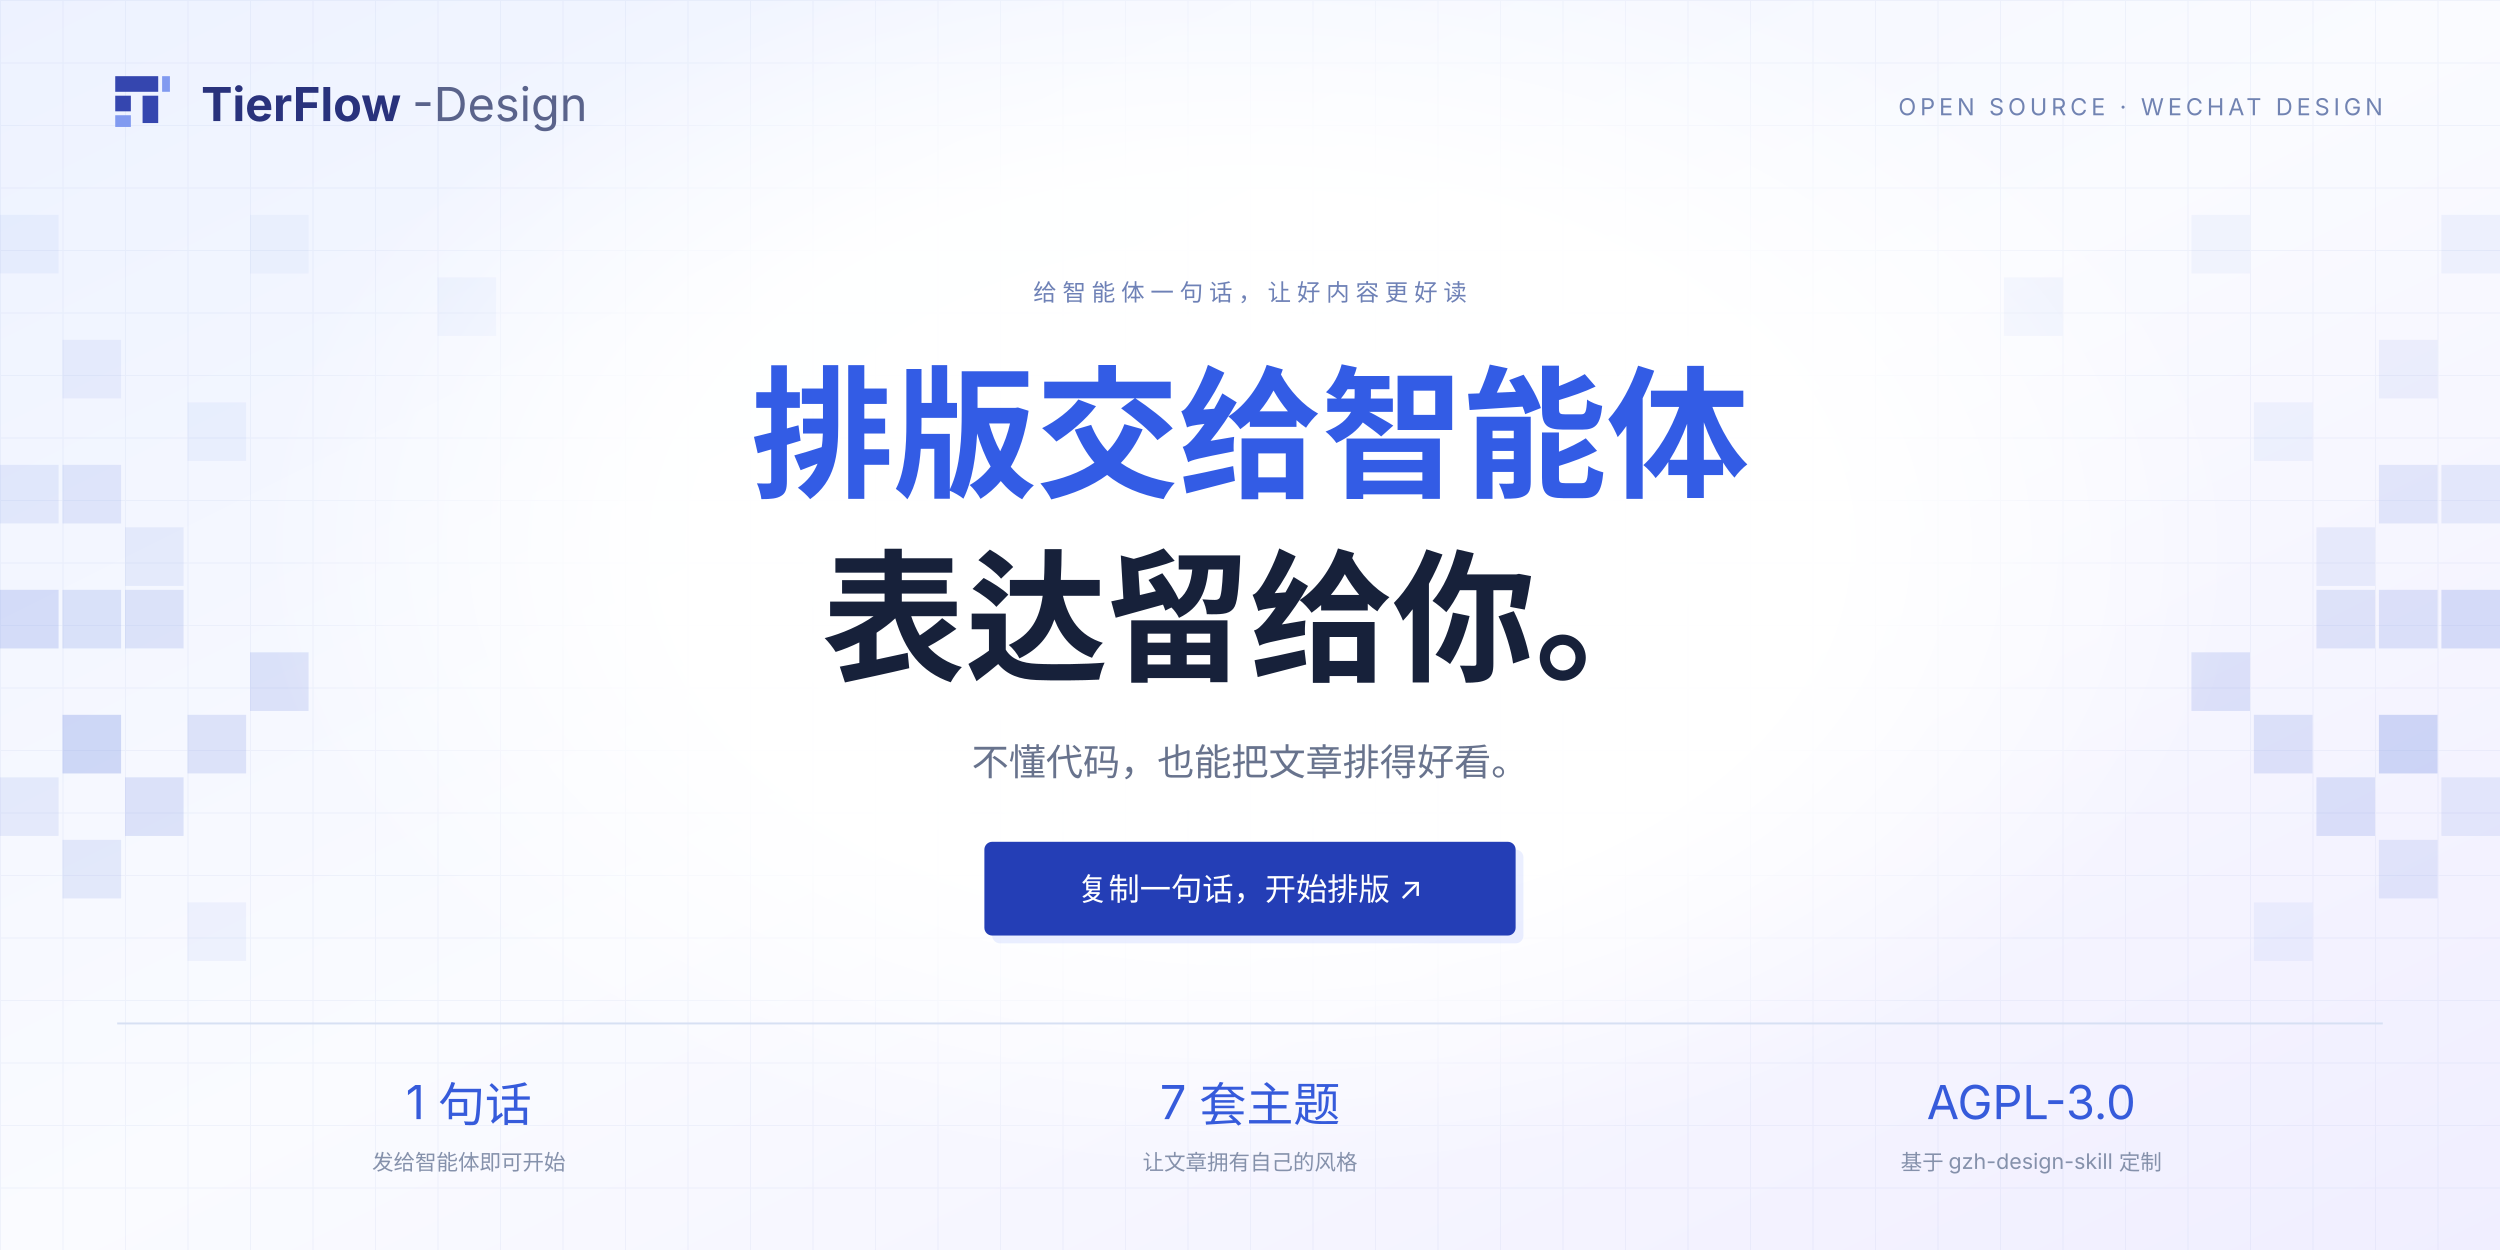
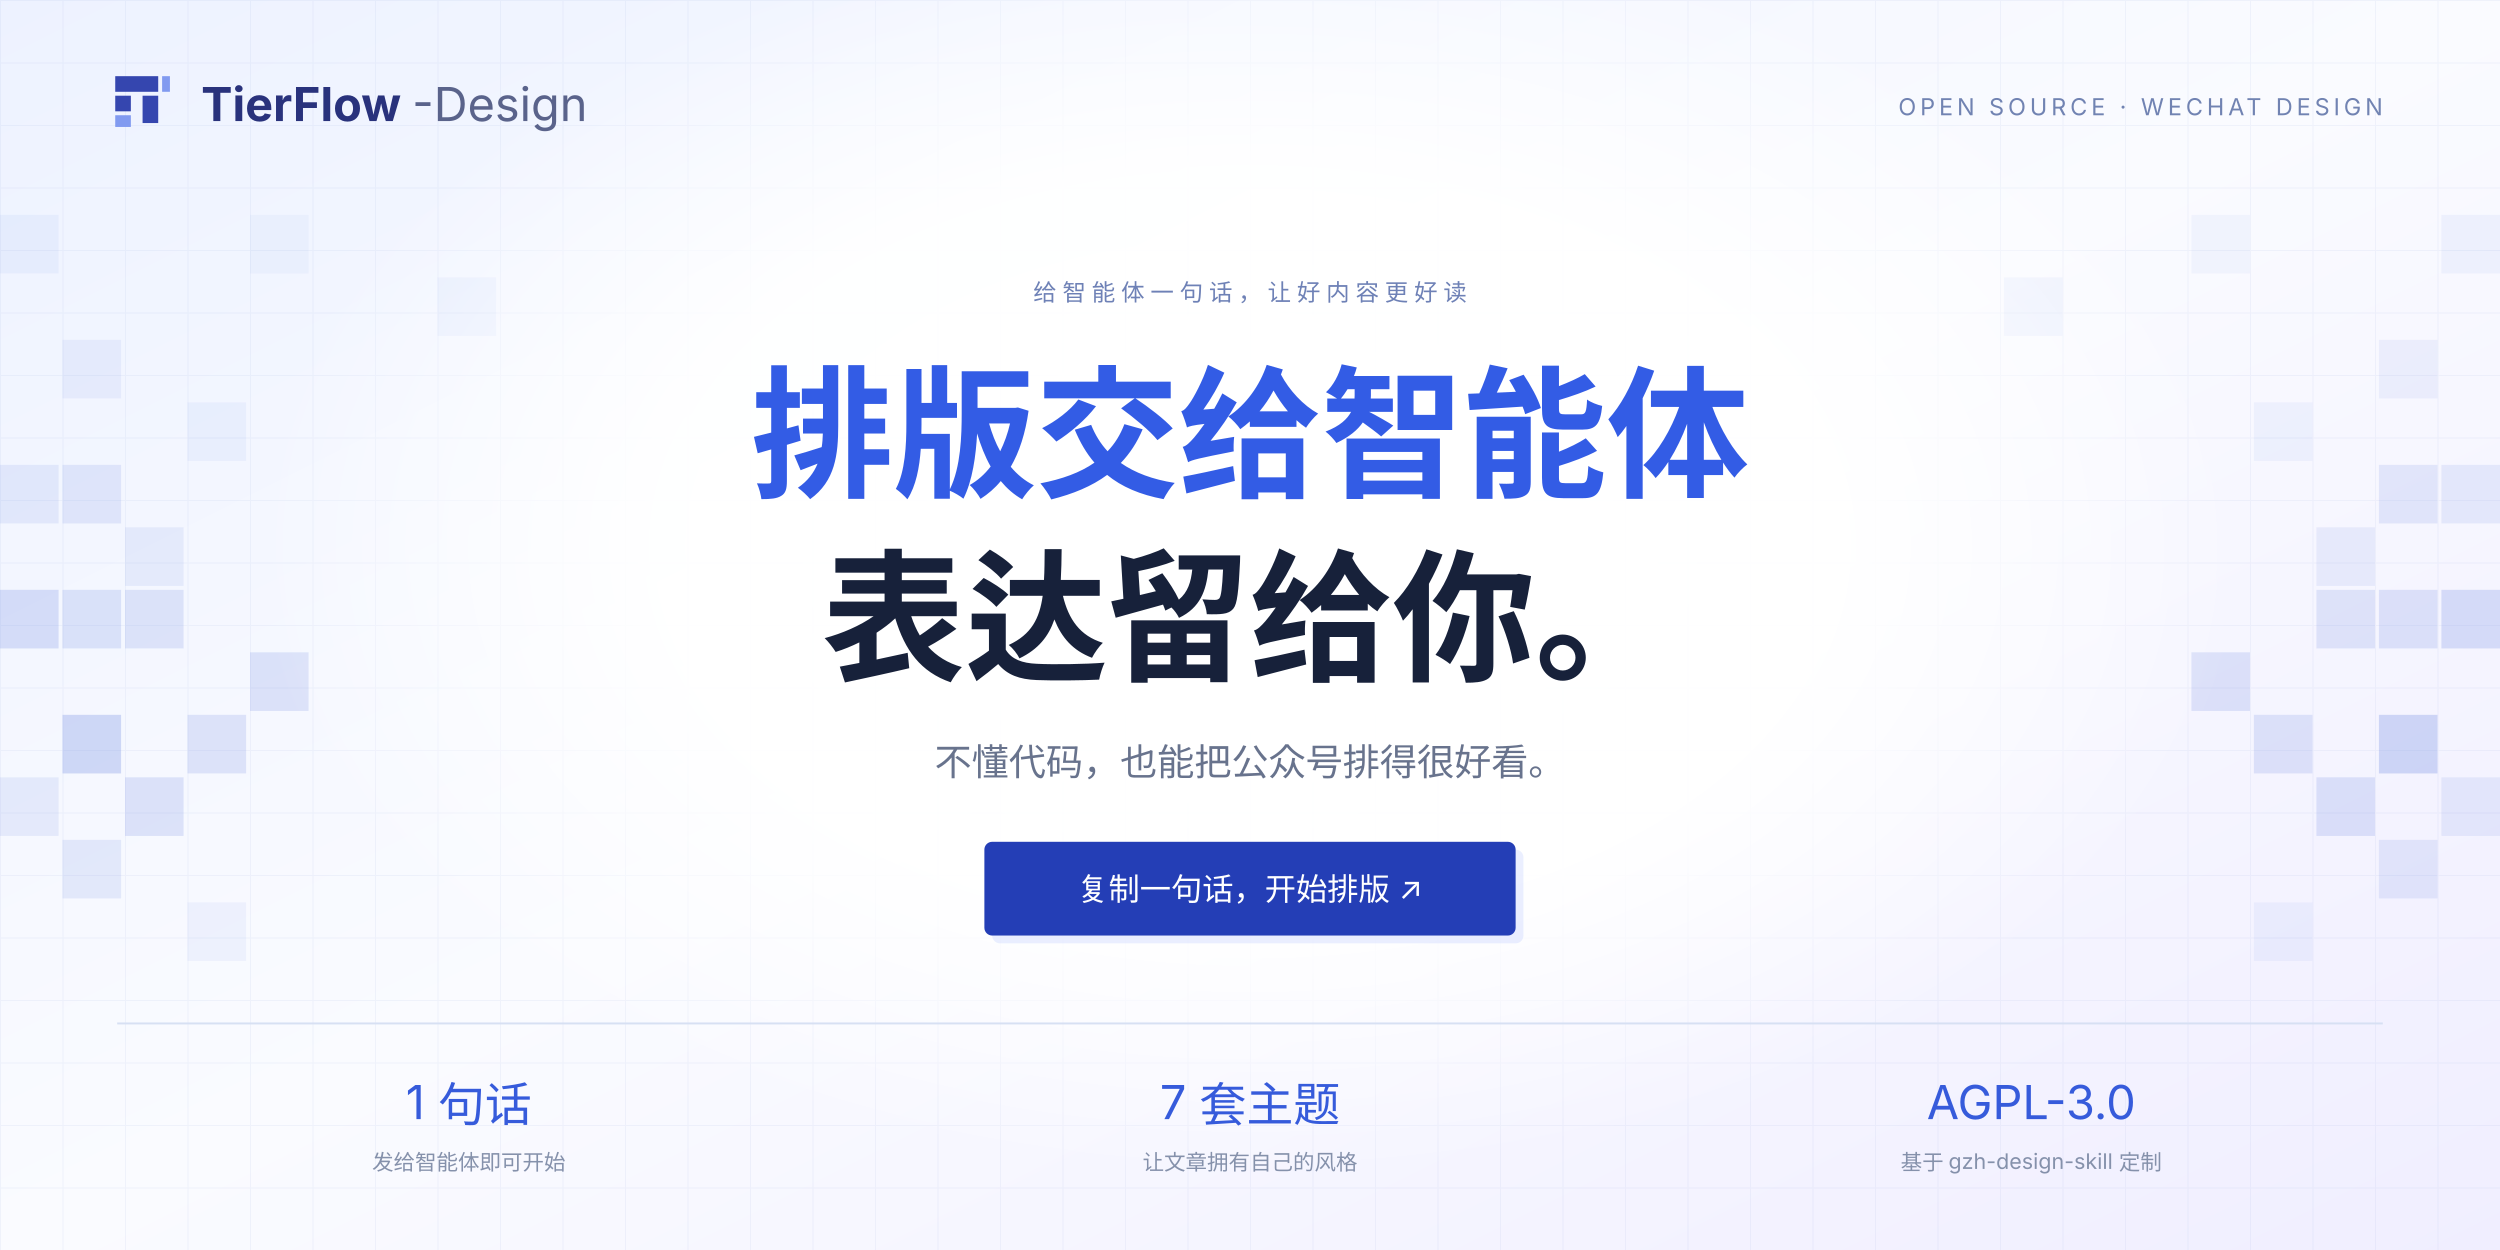
<svg xmlns="http://www.w3.org/2000/svg" width="1280" height="640" viewBox="0 0 1280 640" role="img" aria-labelledby="title desc">
  <defs>
    <linearGradient id="bg" x2="1" y2="1">
      <stop stop-color="#edf2ff" />
      <stop offset=".5" stop-color="#fafbff" />
      <stop offset="1" stop-color="#f0eeff" />
    </linearGradient>
    <radialGradient id="glow">
      <stop stop-color="white" />
      <stop offset=".6" stop-color="white" stop-opacity=".94" />
      <stop offset="1" stop-color="white" stop-opacity="0" />
    </radialGradient>
    <pattern id="grid" width="32" height="32" patternUnits="userSpaceOnUse">
      <path d="M32 0H0V32" fill="none" stroke="#5076bc" stroke-opacity=".065" />
    </pattern>
  </defs>
  <rect width="1280" height="640" fill="url(#bg)" />
  <rect width="1280" height="640" fill="url(#grid)" />
  <rect x="0" y="110" width="30" height="30" fill="#6c87e0" opacity="0.08" />
  <rect x="128" y="110" width="30" height="30" fill="#6c87e0" opacity="0.06" />
  <rect x="224" y="142" width="30" height="30" fill="#6c87e0" opacity="0.08" />
  <rect x="32" y="174" width="30" height="30" fill="#6c87e0" opacity="0.1" />
  <rect x="96" y="206" width="30" height="30" fill="#6c87e0" opacity="0.08" />
  <rect x="0" y="238" width="30" height="30" fill="#6c87e0" opacity="0.14" />
  <rect x="32" y="238" width="30" height="30" fill="#6c87e0" opacity="0.16" />
  <rect x="64" y="270" width="30" height="30" fill="#6c87e0" opacity="0.12" />
  <rect x="0" y="302" width="30" height="30" fill="#6c87e0" opacity="0.24" />
  <rect x="32" y="302" width="30" height="30" fill="#6c87e0" opacity="0.2" />
  <rect x="64" y="302" width="30" height="30" fill="#6c87e0" opacity="0.18" />
  <rect x="128" y="334" width="30" height="30" fill="#6c87e0" opacity="0.2" />
  <rect x="96" y="366" width="30" height="30" fill="#6c87e0" opacity="0.19" />
  <rect x="32" y="366" width="30" height="30" fill="#6c87e0" opacity="0.29" />
  <rect x="64" y="398" width="30" height="30" fill="#6c87e0" opacity="0.2" />
  <rect x="0" y="398" width="30" height="30" fill="#6c87e0" opacity="0.13" />
  <rect x="32" y="430" width="30" height="30" fill="#6c87e0" opacity="0.15" />
  <rect x="96" y="462" width="30" height="30" fill="#6c87e0" opacity="0.08" />
  <rect x="1250" y="110" width="30" height="30" fill="#6c87e0" opacity="0.08" />
  <rect x="1122" y="110" width="30" height="30" fill="#6c87e0" opacity="0.06" />
  <rect x="1026" y="142" width="30" height="30" fill="#6c87e0" opacity="0.08" />
  <rect x="1218" y="174" width="30" height="30" fill="#6c87e0" opacity="0.1" />
  <rect x="1154" y="206" width="30" height="30" fill="#6c87e0" opacity="0.08" />
  <rect x="1250" y="238" width="30" height="30" fill="#6c87e0" opacity="0.14" />
  <rect x="1218" y="238" width="30" height="30" fill="#6c87e0" opacity="0.16" />
  <rect x="1186" y="270" width="30" height="30" fill="#6c87e0" opacity="0.12" />
  <rect x="1250" y="302" width="30" height="30" fill="#6c87e0" opacity="0.24" />
  <rect x="1218" y="302" width="30" height="30" fill="#6c87e0" opacity="0.2" />
  <rect x="1186" y="302" width="30" height="30" fill="#6c87e0" opacity="0.18" />
  <rect x="1122" y="334" width="30" height="30" fill="#6c87e0" opacity="0.2" />
  <rect x="1154" y="366" width="30" height="30" fill="#6c87e0" opacity="0.19" />
  <rect x="1218" y="366" width="30" height="30" fill="#6c87e0" opacity="0.29" />
  <rect x="1186" y="398" width="30" height="30" fill="#6c87e0" opacity="0.2" />
  <rect x="1250" y="398" width="30" height="30" fill="#6c87e0" opacity="0.13" />
  <rect x="1218" y="430" width="30" height="30" fill="#6c87e0" opacity="0.15" />
  <rect x="1154" y="462" width="30" height="30" fill="#6c87e0" opacity="0.08" />
  <ellipse cx="640" cy="280" rx="510" ry="320" fill="url(#glow)" />
  <g font-family="Inter,Segoe UI,Microsoft YaHei,sans-serif">
    <g transform="translate(53 33)">
      <g fill="#3546af">
        <path d="M6 6h22v8H6zM20 16h8v14h-8zM6 16h8v8H6z" />
        <path fill="#819af0" d="M6 26h8v6H6zM30 6h4v8h-4z" />
      </g>
    </g>
    <text x="103" y="62" font-size="24" fill="#29327c" font-weight="650">
      TierFlow
      <tspan font-weight="400" fill="#5a638b">-Design</tspan>
    </text>
    <text x="1220" y="59" text-anchor="end" font-size="12" letter-spacing="2" fill="#7183b2">
      OPEN SOURCE · WECHAT DESIGN
    </text>
    <text x="640" y="154" text-anchor="middle" fill="#6e81b6" font-size="12" letter-spacing="3">
      给智能体一句话，让好内容更好读
    </text>
    <text x="640" y="249" text-anchor="middle" fill="#335ce5" font-size="73" font-weight="600">
      排版交给智能体
    </text>
    <text x="640" y="343" text-anchor="middle" fill="#17213a" font-size="73" font-weight="600">
      表达留给你。
    </text>
    <text x="640" y="397" text-anchor="middle" fill="#68738d" font-size="19">
-       不懂代码，也能把文章排得好看。
+       不懂代码，也能把公众号排得很好看。
    </text>
    <rect x="508" y="435" width="272" height="48" rx="4" fill="#99b1ff" opacity=".2" />
    <rect x="504" y="431" width="272" height="48" rx="4" fill="#243eb6" />
    <text x="640" y="461" text-anchor="middle" font-size="16" fill="white">
      复制一句话，开始排版 ↗
    </text>
    <path d="M60 524h1160" stroke="#d7e0f3" />
    <text x="240" y="573" text-anchor="middle" fill="#365bdb" font-size="24">
      1 句话
    </text>
    <text x="640" y="573" text-anchor="middle" fill="#365bdb" font-size="24">
      7 套主题
    </text>
    <text x="1040" y="573" text-anchor="middle" fill="#365bdb" font-size="24">
      AGPL-3.0
    </text>
    <g fill="#8591ab" font-size="11">
      <text x="240" y="599" text-anchor="middle">发给智能体即可开始</text>
      <text x="640" y="599" text-anchor="middle">让文章拥有自己的风格</text>
      <text x="1040" y="599" text-anchor="middle">
        基于 gzh-design-skill 定制
      </text>
    </g>
  </g>
</svg>
